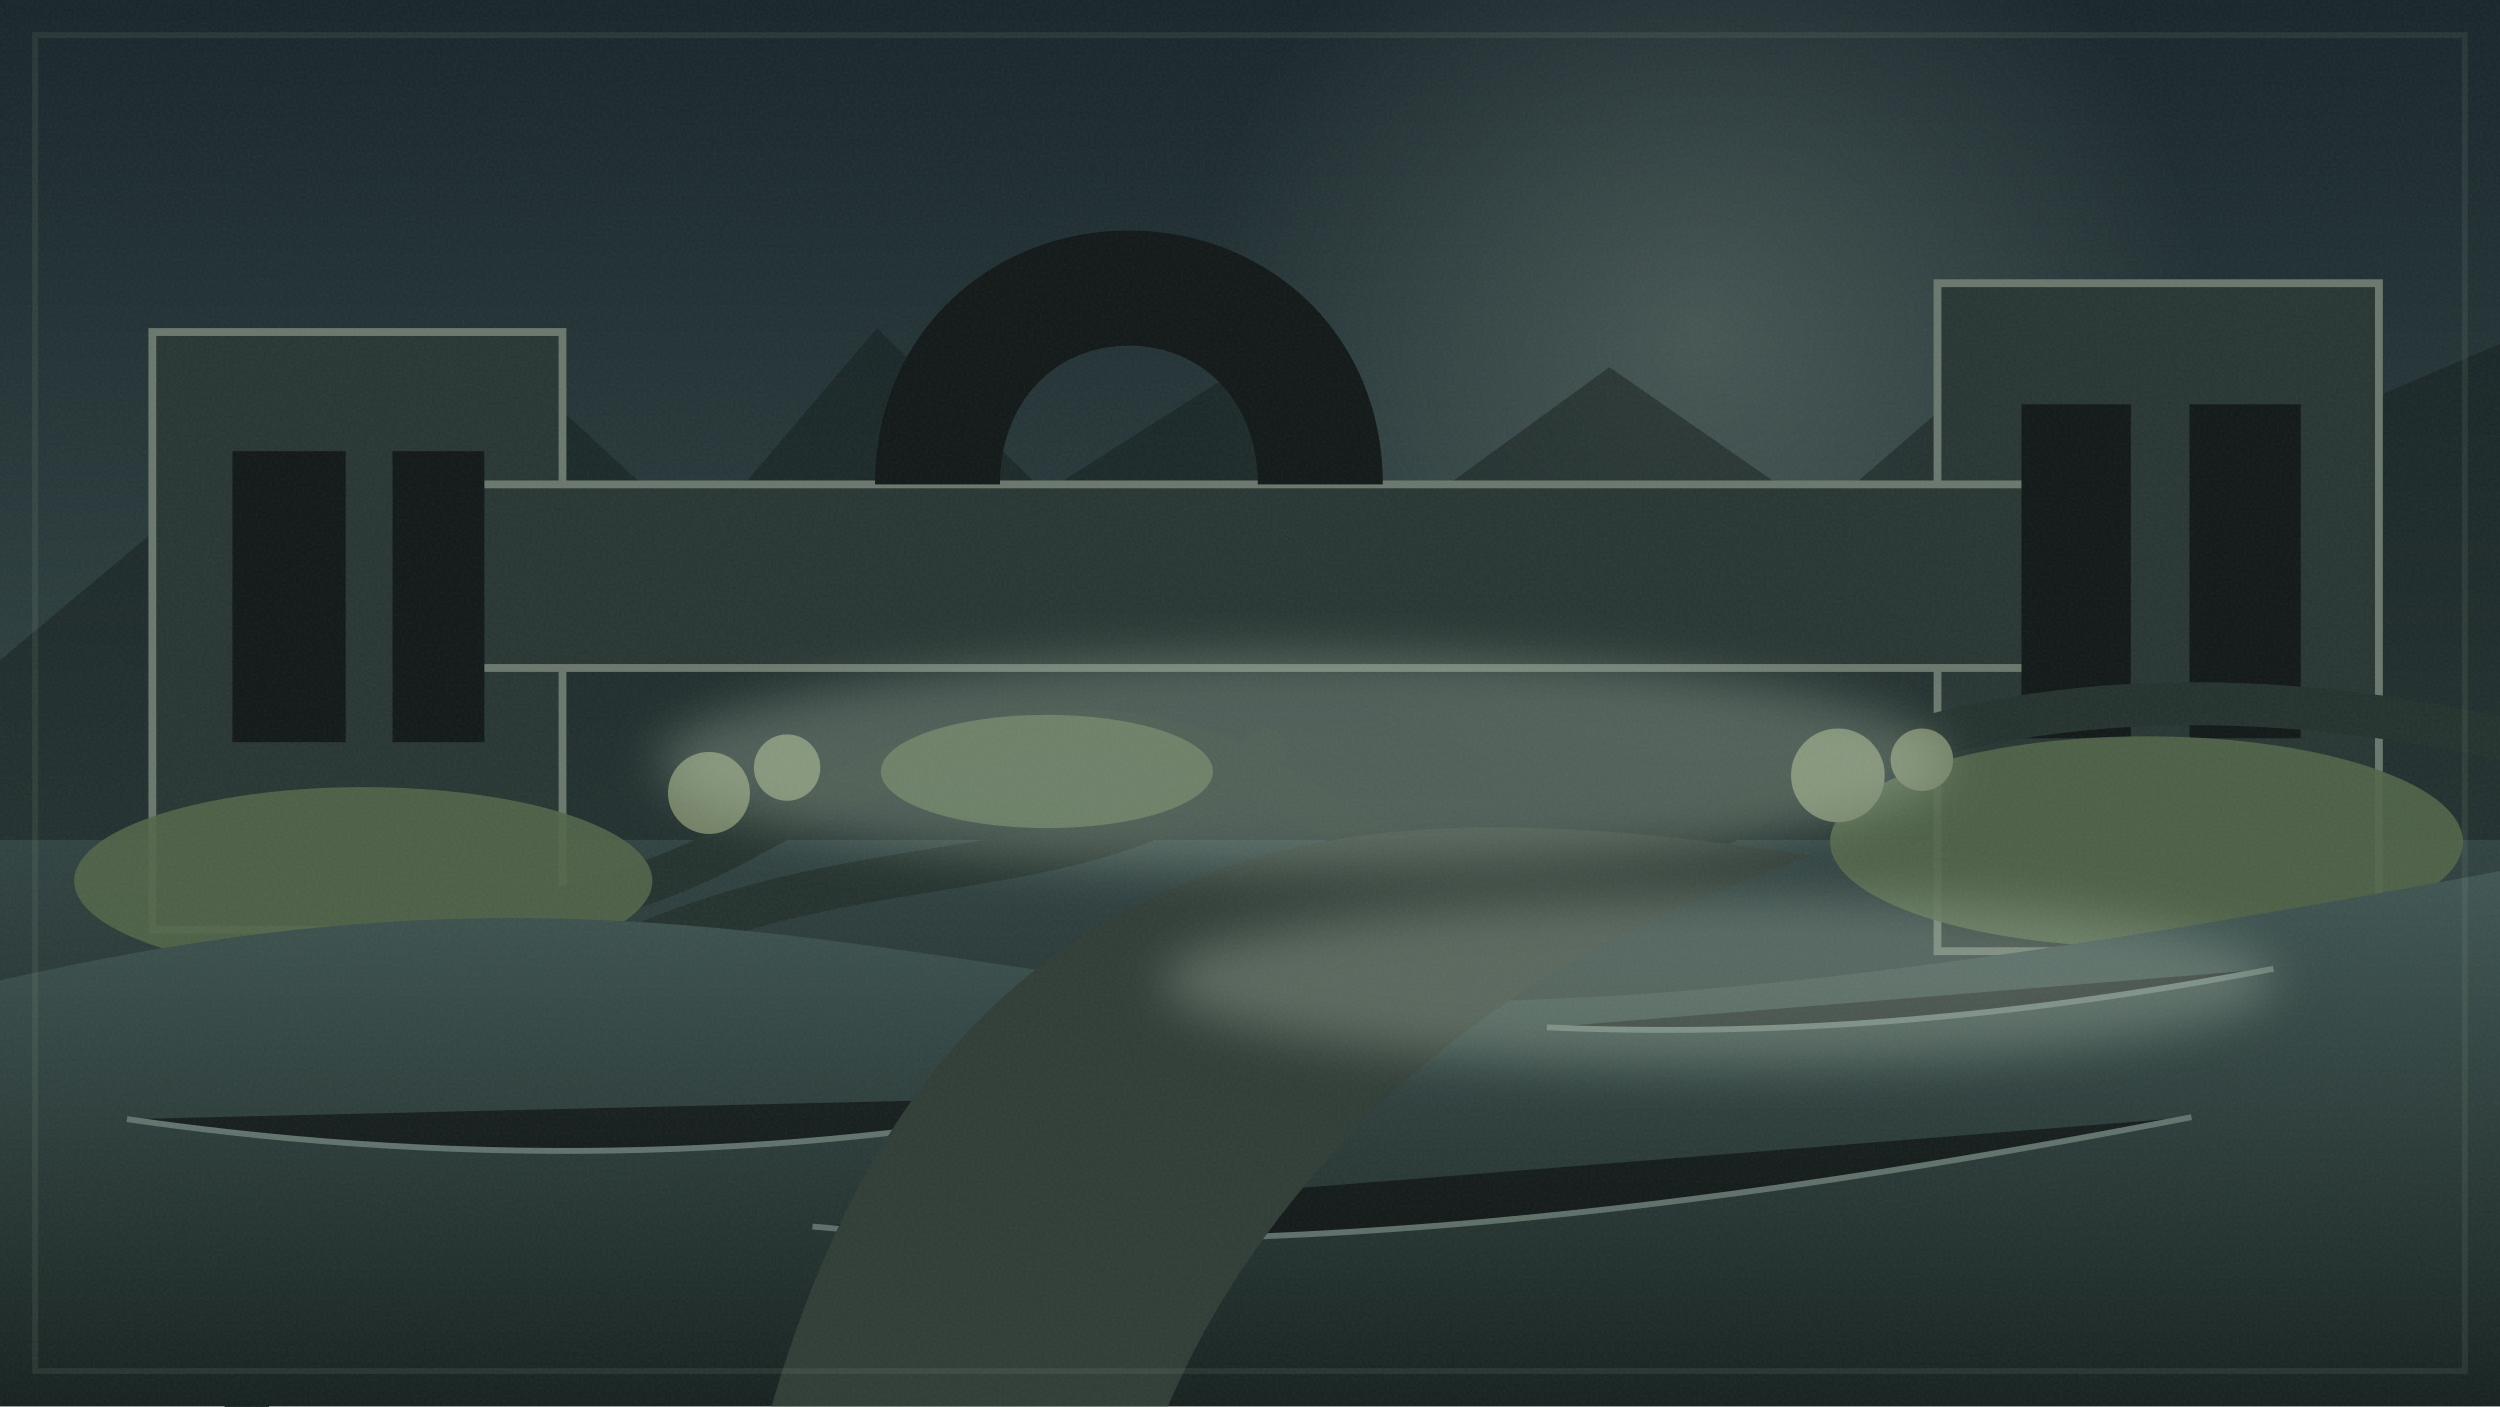
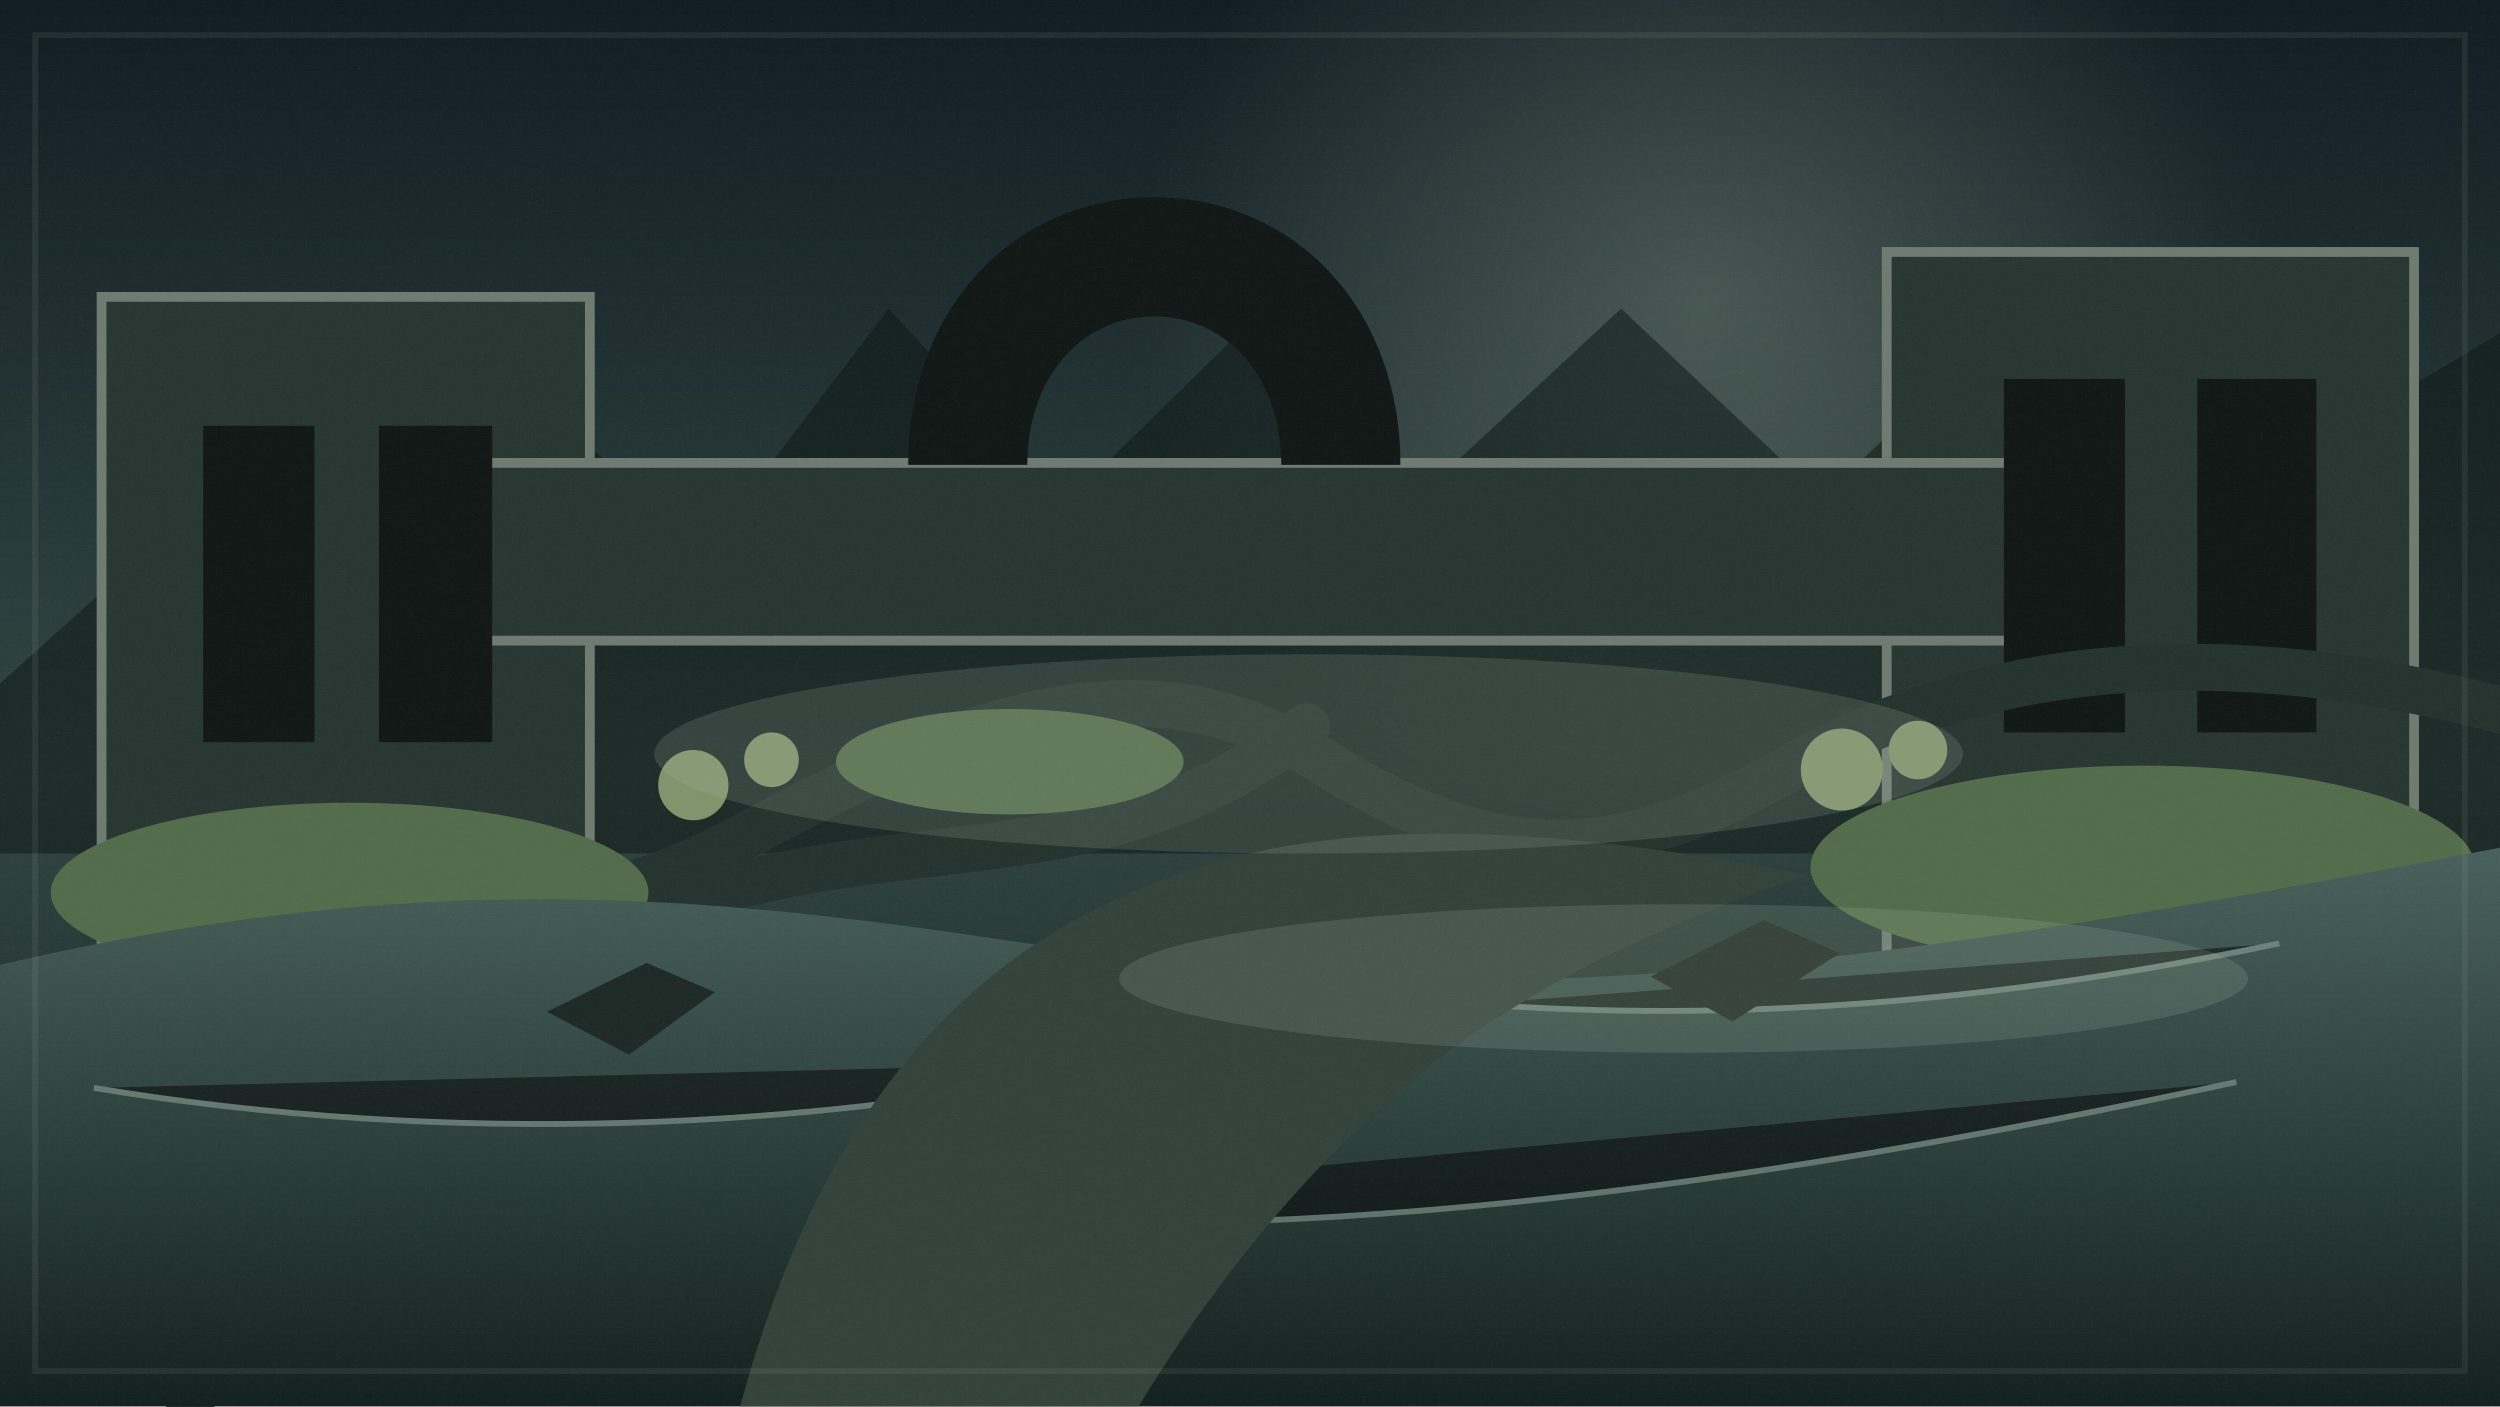
<svg xmlns="http://www.w3.org/2000/svg" width="1280" height="720" viewBox="0 0 1280 720">
  <defs>
-     <linearGradient id="sky" x2="0" y2="1">
-       <stop stop-color="#18252b" />
-       <stop offset=".58" stop-color="#314443" />
-       <stop offset="1" stop-color="#17201f" />
+     <linearGradient id="s" x2="0" y2="1">
+       <stop stop-color="#101c22" />
+       <stop offset=".55" stop-color="#314542" />
+       <stop offset="1" stop-color="#14201d" />
    </linearGradient>
-     <linearGradient id="water" x2="0" y2="1">
-       <stop stop-color="#405653" />
-       <stop offset="1" stop-color="#16211f" />
+     <linearGradient id="w" x2="0" y2="1">
+       <stop stop-color="#48615c" />
+       <stop offset="1" stop-color="#12201d" />
    </linearGradient>
-     <radialGradient id="mist">
-       <stop stop-color="#9fb2a0" stop-opacity=".28" />
-       <stop offset="1" stop-color="#9fb2a0" stop-opacity="0" />
+     <radialGradient id="m">
+       <stop stop-color="#b3c5ad" stop-opacity=".28" />
+       <stop offset="1" stop-color="#b3c5ad" stop-opacity="0" />
    </radialGradient>
-     <filter id="grain">
-       <feTurbulence baseFrequency=".72" numOctaves="3" seed="21" type="fractalNoise" />
+     <filter id="g">
+       <feTurbulence baseFrequency=".7" numOctaves="3" seed="21" />
      <feColorMatrix type="saturate" values="0" />
      <feComponentTransfer>
        <feFuncA type="table" tableValues="0 .11" />
      </feComponentTransfer>
    </filter>
-     <filter id="soft">
-       <feGaussianBlur stdDeviation="12" />
-     </filter>
  </defs>
-   <rect width="1280" height="720" fill="url(#sky)" />
-   <circle cx="870" cy="170" r="260" fill="url(#mist)" />
-   <g opacity=".45" fill="#101817">
-     <path d="M0 338L110 246 199 300 282 205 358 275 449 168 535 252 628 193 725 260 824 188 932 263 1035 174 1140 236 1280 176V430H0Z" />
+   <rect width="1280" height="720" fill="url(#s)" />
+   <circle cx="872" cy="156" r="290" fill="url(#m)" />
+   <path d="M0 350l101-91 94 50 81-101 87 71 92-121 91 99 88-86 98 78 98-91 103 97 107-103 120 90 121-72v267H0z" fill="#0d1614" opacity=".55" />
+   <g fill="#283632" stroke="#6f7b70" stroke-width="5">
+     <path d="M52 152h250v338H52zM966 129h270v365H966z" />
+     <path d="M222 237h844v91H222z" />
  </g>
-   <g fill="#283633" stroke="#6a776d" stroke-width="4">
-     <path d="M78 170h210v306H78z" />
-     <path d="M992 145h226v342H992z" />
-     <path d="M211 248h866v94H211z" />
+   <g fill="#101715">
+     <path d="M104 218h57v162h-57zM194 218h58v162h-58zM1026 194h62v181h-62zM1125 194h61v181h-61z" />
+     <path d="M465 238c0-82 56-137 126-137s126 55 126 137h-61c0-45-28-76-65-76s-65 31-65 76z" />
  </g>
-   <g fill="#111817">
-     <path d="M119 231h58v149h-58zM201 231h47v149h-47zM1035 207h56v171h-56zM1121 207h57v171h-57z" />
-     <path d="M448 248c0-78 60-130 130-130s130 52 130 130h-64c0-42-28-71-66-71s-66 29-66 71z" />
+   <g stroke="#24332e" stroke-width="24" fill="none" stroke-linecap="round">
+     <path d="M-20 544c180-86 291-57 394-112 112-60 207-103 302-43 90 57 151 55 239 5 91-52 215-74 385-25" />
+     <path d="M97 720c61-157 146-228 263-262 116-34 207-8 309-86" />
  </g>
-   <g stroke="#24322e" stroke-width="22" fill="none" stroke-linecap="round">
-     <path d="M0 542C180 466 274 488 380 430S570 350 663 408s143 58 229 8 217-75 388-38" />
-     <path d="M126 720c55-146 126-215 246-252 108-33 198-19 276-84" />
+   <g fill="#536c4b">
+     <ellipse cx="179" cy="457" rx="153" ry="46" />
+     <ellipse cx="1097" cy="444" rx="170" ry="52" />
+     <ellipse cx="517" cy="390" rx="89" ry="27" />
  </g>
-   <g fill="#516548" opacity=".9">
-     <ellipse cx="186" cy="451" rx="148" ry="48" />
-     <ellipse cx="1099" cy="431" rx="162" ry="54" />
-     <ellipse cx="536" cy="395" rx="85" ry="29" />
+   <path d="M0 494c236-55 390-32 565-5 203 31 404 5 715-55v286H0z" fill="url(#w)" />
+   <g stroke="#9fb3a7" stroke-width="3" opacity=".48">
+     <path d="M48 557c182 30 369 22 531-13M421 620c235 21 468-11 724-66M755 514c132 10 269-1 412-31" />
  </g>
-   <path d="M0 502c237-54 370-29 554-2 194 29 392 8 726-54v274H0Z" fill="url(#water)" />
-   <g opacity=".5" stroke="#97aaa0" stroke-width="3">
-     <path d="M65 573c180 26 354 20 512-12M416 628c218 20 454-7 706-56M792 526c115 5 236-4 372-30" />
+   <path d="M379 720c39-145 110-230 217-270 93-35 203-26 330-2-104 34-176 77-229 128-49 47-86 98-114 144z" fill="#33423a" />
+   <g fill="#82946d">
+     <circle cx="355" cy="402" r="18" />
+     <circle cx="395" cy="389" r="14" />
+     <circle cx="943" cy="394" r="21" />
+     <circle cx="982" cy="384" r="15" />
  </g>
-   <path d="M395 720c44-150 115-230 219-271 88-35 192-29 314-11-102 36-169 77-221 127-51 50-86 101-109 155z" fill="#303c36" />
-   <g fill="#718064">
-     <circle cx="363" cy="406" r="21" />
-     <circle cx="403" cy="393" r="17" />
-     <circle cx="941" cy="397" r="24" />
-     <circle cx="984" cy="389" r="16" />
+   <g fill="#1e2925">
+     <path d="M280 518l51-25 35 15-44 32zM845 500l58-29 39 17-55 35z" />
  </g>
-   <g opacity=".3" filter="url(#soft)" fill="#bed0bb">
-     <ellipse cx="667" cy="390" rx="330" ry="55" />
-     <ellipse cx="880" cy="502" rx="285" ry="44" />
+   <g fill="#a8b79f" opacity=".18">
+     <ellipse cx="670" cy="386" rx="335" ry="51" />
+     <ellipse cx="862" cy="501" rx="289" ry="38" />
  </g>
-   <rect width="1280" height="720" filter="url(#grain)" opacity=".55" />
-   <rect x="18" y="18" width="1244" height="684" fill="none" stroke="#9baa94" stroke-opacity=".12" stroke-width="3" />
+   <rect width="1280" height="720" filter="url(#g)" opacity=".5" />
+   <rect x="18" y="18" width="1244" height="684" fill="none" stroke="#aebda9" stroke-opacity=".1" stroke-width="3" />
</svg>
